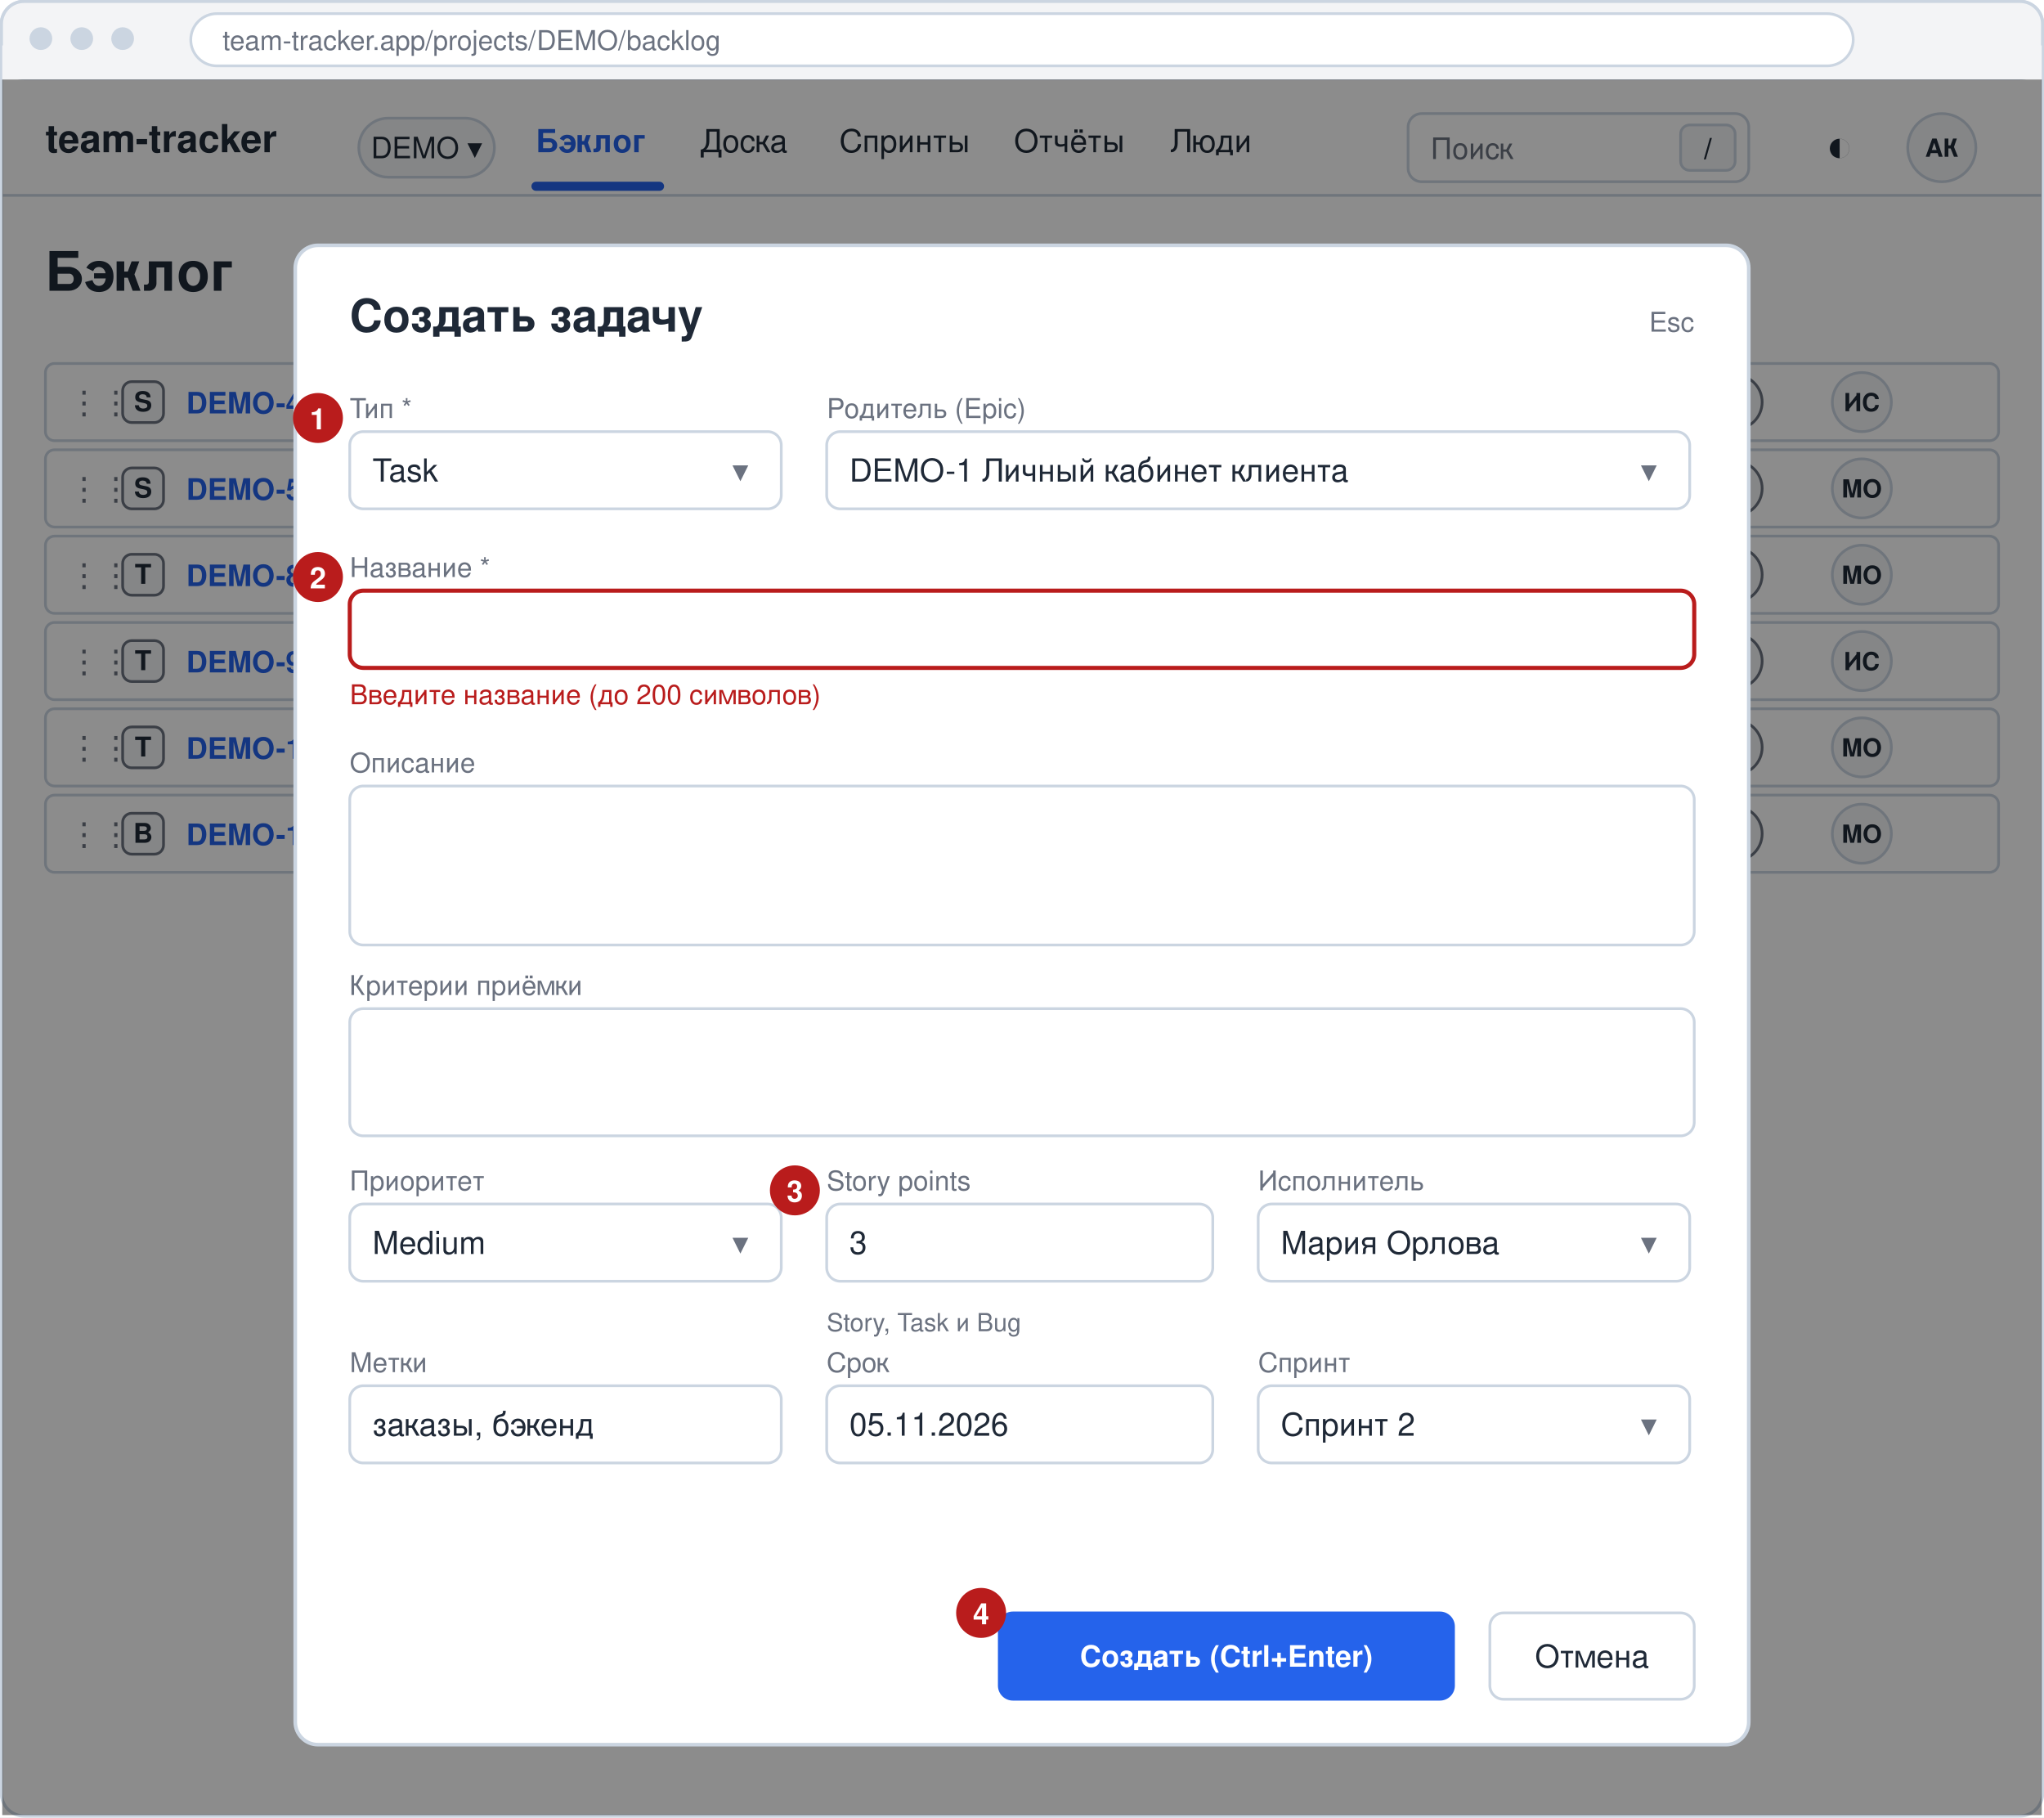
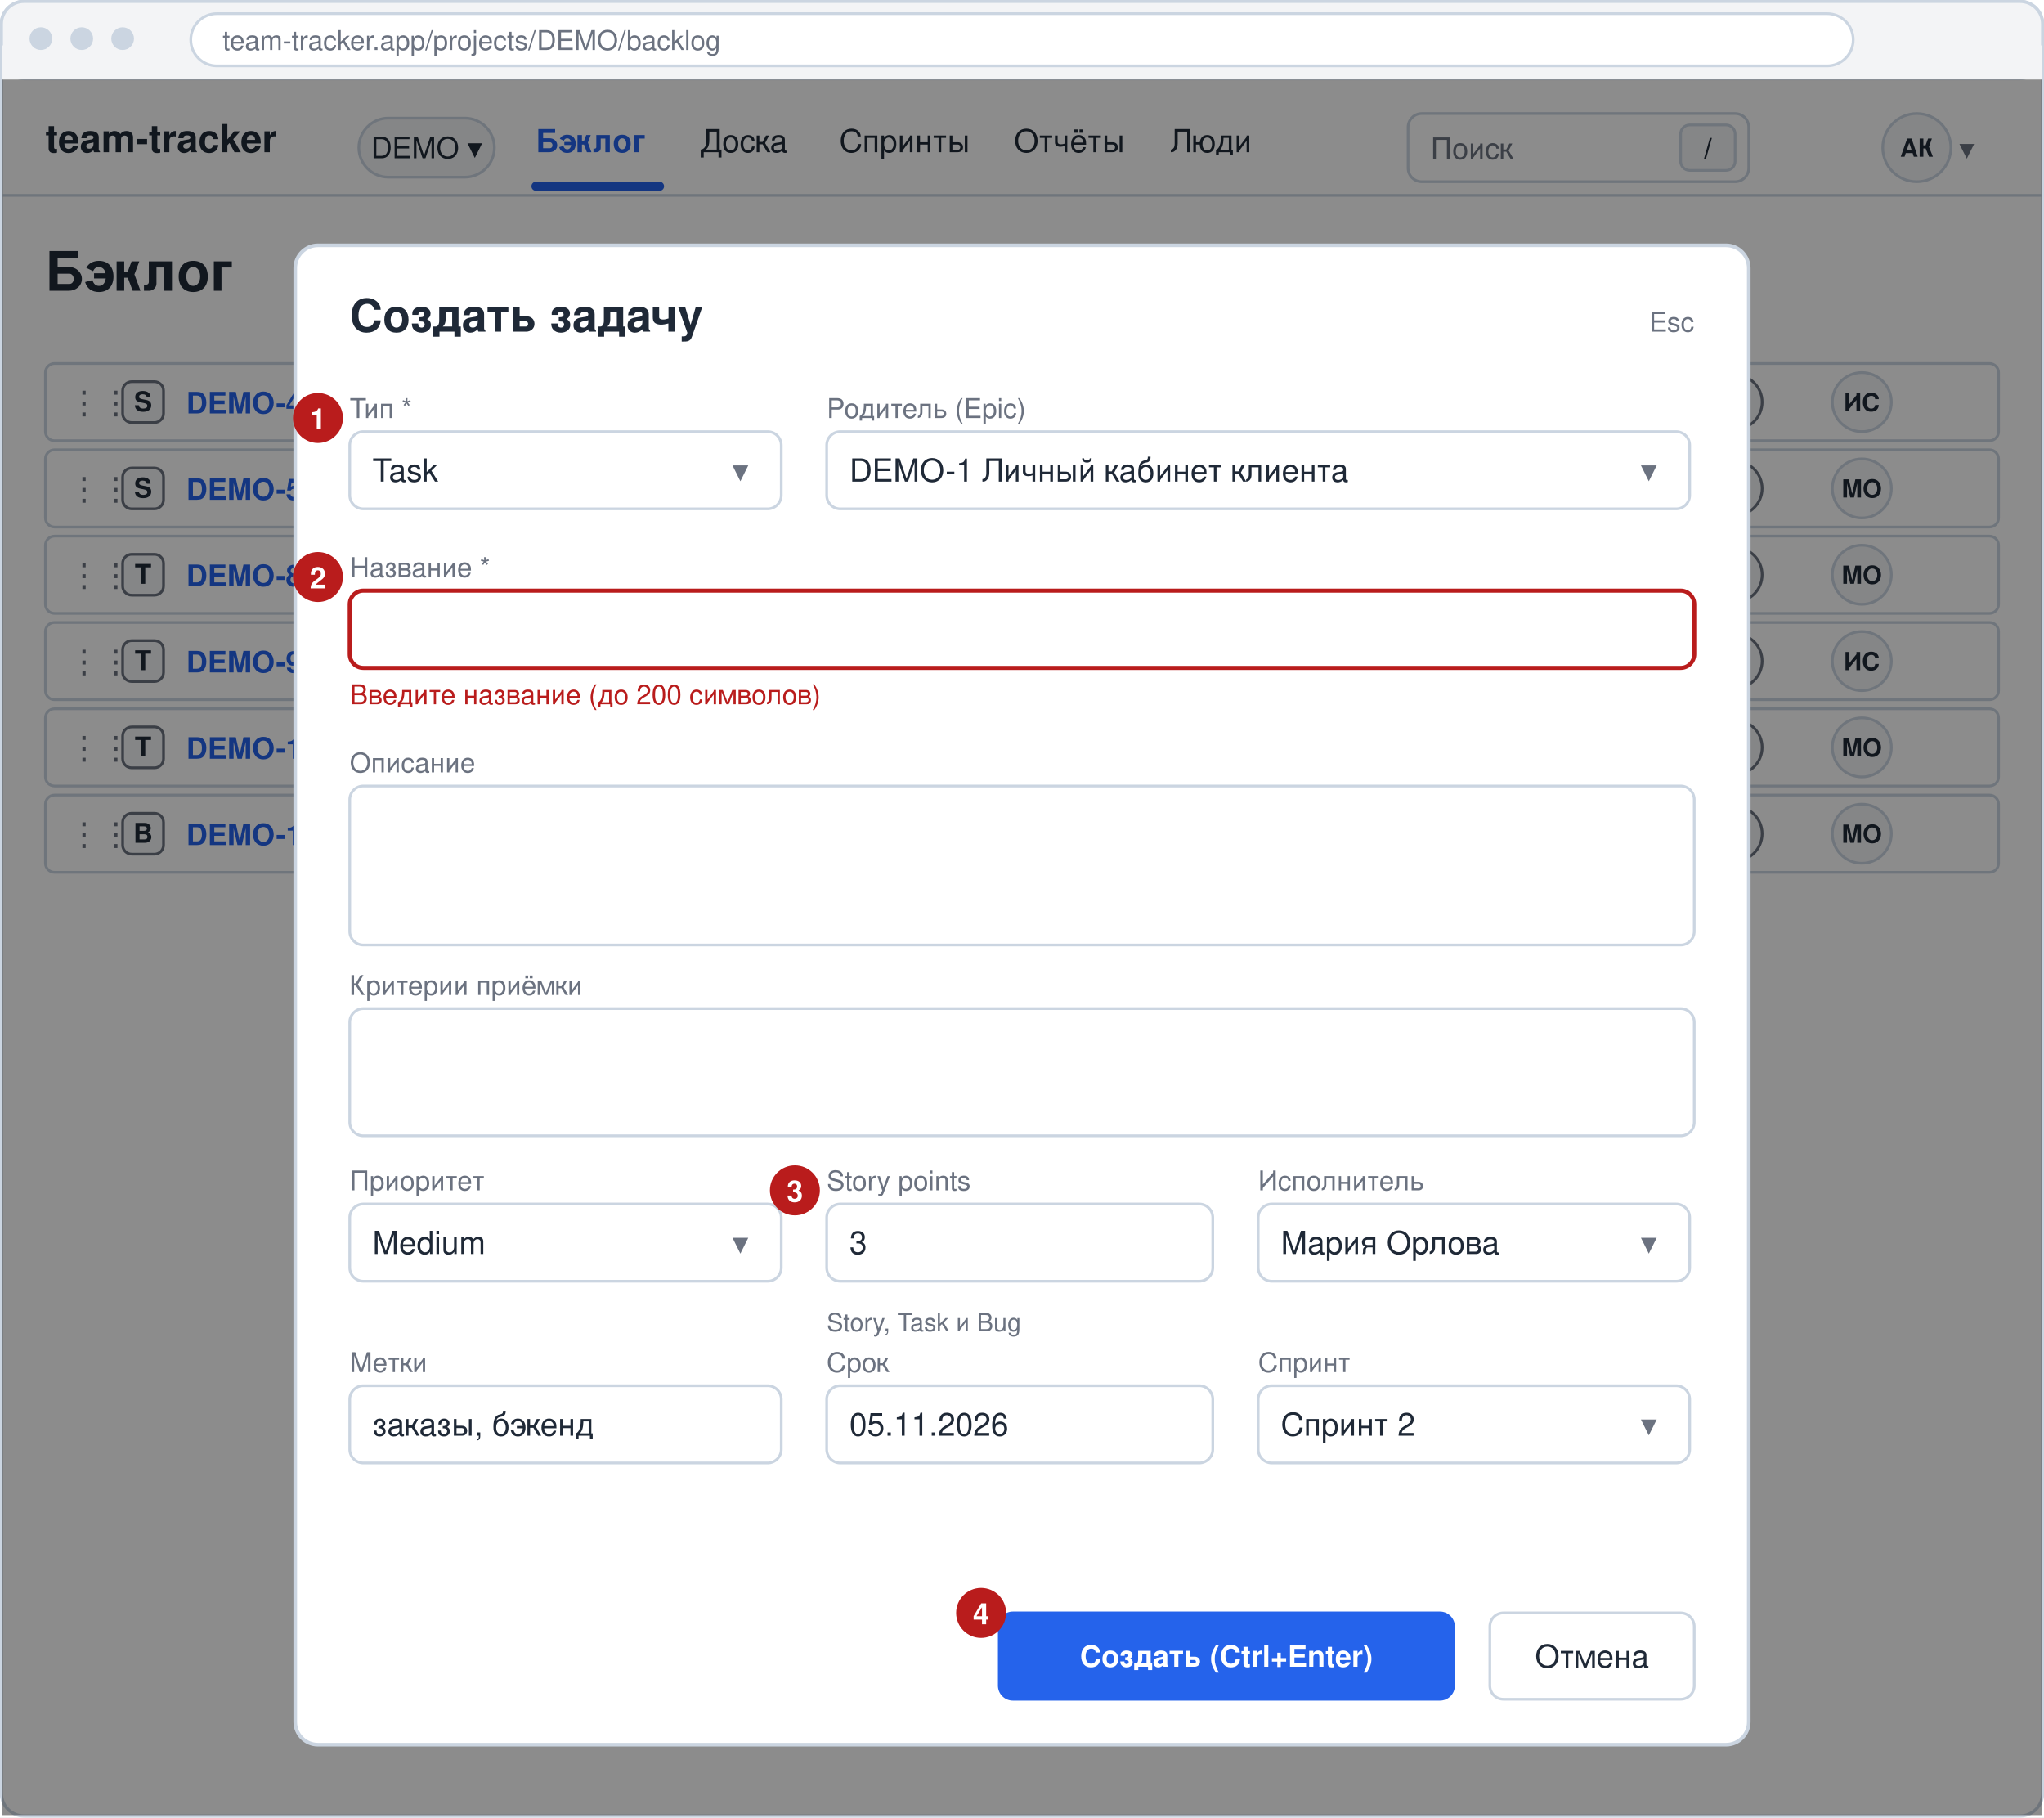
<svg xmlns="http://www.w3.org/2000/svg" width="900" height="800" viewBox="0 0 900 800" font-family="Helvetica, Arial, 'Segoe UI', 'DejaVu Sans', sans-serif" role="img" aria-label="Создание задачи">
  <rect width="900" height="800" fill="#ffffff" />
  <rect x="0.6" y="0.6" width="898.8" height="798.8" rx="10" fill="#ffffff" stroke="#cbd5e1" stroke-width="1.4" />
  <rect x="0.6" y="0.6" width="898.8" height="34" rx="10" fill="#f3f4f6" stroke="#cbd5e1" stroke-width="1.4" />
  <rect x="1" y="20" width="898" height="15" rx="0" fill="#f3f4f6" />
  <circle cx="18" cy="17" r="5" fill="#cbd5e1" />
  <circle cx="36" cy="17" r="5" fill="#cbd5e1" />
  <circle cx="54" cy="17" r="5" fill="#cbd5e1" />
  <rect x="84" y="6" width="732" height="23" rx="11.5" fill="#ffffff" stroke="#cbd5e1" stroke-width="1.2" />
  <text x="98" y="22" text-anchor="start" font-size="12" fill="#6b7280">team-tracker.app/projects/DEMO/backlog</text>
  <line x1="1" y1="86" x2="899" y2="86" stroke="#cbd5e1" stroke-width="1.2" />
  <text x="20" y="67" text-anchor="start" font-size="17" font-weight="bold" fill="#1f2937">team-tracker</text>
  <rect x="158" y="52" width="59.68" height="26" rx="13.0" fill="#f3f4f6" stroke="#cbd5e1" stroke-width="1.2" />
  <text x="187.84" y="69.68" text-anchor="middle" font-size="13" fill="#1f2937">DEMO ▾</text>
  <text x="236" y="67" text-anchor="start" font-size="14" font-weight="bold" fill="#2563eb">Бэклог</text>
  <rect x="234" y="80" width="58.4" height="4" rx="2" fill="#2563eb" />
  <text x="308.4" y="67" text-anchor="start" font-size="14" fill="#1f2937">Доска</text>
  <text x="369.6" y="67" text-anchor="start" font-size="14" fill="#1f2937">Спринты</text>
  <text x="446.48" y="67" text-anchor="start" font-size="14" fill="#1f2937">Отчёты</text>
  <text x="515.52" y="67" text-anchor="start" font-size="14" fill="#1f2937">Люди</text>
  <rect x="620" y="50" width="150" height="30" rx="6" fill="#ffffff" stroke="#cbd5e1" stroke-width="1.2" />
  <text x="630" y="70" text-anchor="start" font-size="13" fill="#6b7280">Поиск</text>
  <rect x="740" y="55" width="24" height="20" rx="4" fill="#f3f4f6" stroke="#cbd5e1" stroke-width="1.2" />
  <text x="752" y="70" text-anchor="middle" font-size="13" font-weight="bold" fill="#1f2937">/</text>
-   <text x="810" y="71" text-anchor="middle" font-size="20" fill="#1f2937">◐</text>
-   <circle cx="855" cy="65" r="15" fill="#f3f4f6" stroke="#cbd5e1" stroke-width="1.2" />
-   <text x="855" y="69" text-anchor="middle" font-size="11" font-weight="bold" fill="#1f2937">АК</text>
+   <circle cx="844" cy="65" r="15" fill="#f3f4f6" stroke="#cbd5e1" stroke-width="1.2" />
+   <text x="844" y="69" text-anchor="middle" font-size="11" font-weight="bold" fill="#1f2937">АК</text>
+   <text x="866" y="70" text-anchor="middle" font-size="13" fill="#6b7280">▾</text>
  <text x="20" y="128" text-anchor="start" font-size="24" font-weight="bold" fill="#1f2937">Бэклог</text>
  <rect x="20" y="160" width="860" height="34" rx="4" fill="#ffffff" stroke="#cbd5e1" stroke-width="1.2" />
  <text x="30" y="182" text-anchor="start" font-size="14" fill="#6b7280">⋮⋮</text>
  <rect x="54" y="168" width="18" height="18" rx="4" fill="#f3f4f6" stroke="#6b7280" stroke-width="1.2" />
  <text x="63.0" y="181" text-anchor="middle" font-size="12" font-weight="bold" fill="#1f2937">S</text>
  <text x="82" y="182" text-anchor="start" font-size="13" font-weight="bold" fill="#2563eb">DEMO-4</text>
  <text x="155" y="182" text-anchor="start" font-size="14" fill="#1f2937">Смена пароля</text>
  <rect x="510.2" y="166" width="59.2" height="22" rx="11.0" fill="#ffffff" stroke="#cbd5e1" stroke-width="1.2" />
  <text x="539.8" y="181.32" text-anchor="middle" font-size="12" font-weight="bold" fill="#b91c1c">▲ High</text>
  <rect x="622.0" y="166" width="89.92" height="22" rx="11.0" fill="#dbeafe" stroke="#cbd5e1" stroke-width="1.2" />
  <text x="666.96" y="181.32" text-anchor="middle" font-size="12" fill="#1f2937">In Progress</text>
  <circle cx="763.9" cy="177" r="12" fill="#f3f4f6" stroke="#6b7280" stroke-width="1.2" />
  <text x="763.9" y="181.5" text-anchor="middle" font-size="12" font-weight="bold" fill="#1f2937">5</text>
  <circle cx="819.8" cy="177" r="13" fill="#f3f4f6" stroke="#cbd5e1" stroke-width="1.2" />
  <text x="819.8" y="181" text-anchor="middle" font-size="11" font-weight="bold" fill="#1f2937">ИС</text>
  <rect x="20" y="198" width="860" height="34" rx="4" fill="#ffffff" stroke="#cbd5e1" stroke-width="1.2" />
  <text x="30" y="220" text-anchor="start" font-size="14" fill="#6b7280">⋮⋮</text>
  <rect x="54" y="206" width="18" height="18" rx="4" fill="#f3f4f6" stroke="#6b7280" stroke-width="1.2" />
  <text x="63.0" y="219" text-anchor="middle" font-size="12" font-weight="bold" fill="#1f2937">S</text>
  <text x="82" y="220" text-anchor="start" font-size="13" font-weight="bold" fill="#2563eb">DEMO-5</text>
  <text x="155" y="220" text-anchor="start" font-size="14" fill="#1f2937">История заказов</text>
  <rect x="510.2" y="204" width="69.76" height="22" rx="11.0" fill="#ffffff" stroke="#cbd5e1" stroke-width="1.2" />
  <text x="545.08" y="219.32" text-anchor="middle" font-size="12" fill="#1f2937">■ Medium</text>
  <rect x="622.0" y="204" width="49.6" height="22" rx="11.0" fill="#e0e7ff" stroke="#cbd5e1" stroke-width="1.2" />
  <text x="646.8" y="219.32" text-anchor="middle" font-size="12" fill="#1f2937">To Do</text>
  <circle cx="763.9" cy="215" r="12" fill="#f3f4f6" stroke="#6b7280" stroke-width="1.2" />
  <text x="763.9" y="219.5" text-anchor="middle" font-size="12" font-weight="bold" fill="#1f2937">8</text>
  <circle cx="819.8" cy="215" r="13" fill="#f3f4f6" stroke="#cbd5e1" stroke-width="1.2" />
  <text x="819.8" y="219" text-anchor="middle" font-size="11" font-weight="bold" fill="#1f2937">МО</text>
  <rect x="20" y="236" width="860" height="34" rx="4" fill="#ffffff" stroke="#cbd5e1" stroke-width="1.2" />
  <text x="30" y="258" text-anchor="start" font-size="14" fill="#6b7280">⋮⋮</text>
  <rect x="54" y="244" width="18" height="18" rx="4" fill="#f3f4f6" stroke="#6b7280" stroke-width="1.2" />
  <text x="63.0" y="257" text-anchor="middle" font-size="12" font-weight="bold" fill="#1f2937">T</text>
  <text x="82" y="258" text-anchor="start" font-size="13" font-weight="bold" fill="#2563eb">DEMO-8</text>
  <text x="155" y="258" text-anchor="start" font-size="14" fill="#1f2937">Вёрстка страницы профиля</text>
  <rect x="510.2" y="242" width="69.76" height="22" rx="11.0" fill="#ffffff" stroke="#cbd5e1" stroke-width="1.2" />
  <text x="545.08" y="257.32" text-anchor="middle" font-size="12" fill="#1f2937">■ Medium</text>
  <rect x="622.0" y="242" width="56.32" height="22" rx="11.0" fill="#fef3c7" stroke="#cbd5e1" stroke-width="1.2" />
  <text x="650.16" y="257.32" text-anchor="middle" font-size="12" fill="#1f2937">Review</text>
  <circle cx="763.9" cy="253" r="12" fill="#f3f4f6" stroke="#6b7280" stroke-width="1.2" />
  <text x="763.9" y="257.5" text-anchor="middle" font-size="12" font-weight="bold" fill="#1f2937">2</text>
  <circle cx="819.8" cy="253" r="13" fill="#f3f4f6" stroke="#cbd5e1" stroke-width="1.2" />
  <text x="819.8" y="257" text-anchor="middle" font-size="11" font-weight="bold" fill="#1f2937">МО</text>
  <rect x="20" y="274" width="860" height="34" rx="4" fill="#ffffff" stroke="#cbd5e1" stroke-width="1.2" />
  <text x="30" y="296" text-anchor="start" font-size="14" fill="#6b7280">⋮⋮</text>
  <rect x="54" y="282" width="18" height="18" rx="4" fill="#f3f4f6" stroke="#6b7280" stroke-width="1.2" />
  <text x="63.0" y="295" text-anchor="middle" font-size="12" font-weight="bold" fill="#1f2937">T</text>
  <text x="82" y="296" text-anchor="start" font-size="13" font-weight="bold" fill="#2563eb">DEMO-9</text>
  <text x="155" y="296" text-anchor="start" font-size="14" fill="#1f2937">Форма смены пароля</text>
  <rect x="510.2" y="280" width="59.2" height="22" rx="11.0" fill="#ffffff" stroke="#cbd5e1" stroke-width="1.2" />
  <text x="539.8" y="295.32" text-anchor="middle" font-size="12" font-weight="bold" fill="#b91c1c">▲ High</text>
  <rect x="622.0" y="280" width="89.92" height="22" rx="11.0" fill="#dbeafe" stroke="#cbd5e1" stroke-width="1.2" />
  <text x="666.96" y="295.32" text-anchor="middle" font-size="12" fill="#1f2937">In Progress</text>
  <circle cx="763.9" cy="291" r="12" fill="#f3f4f6" stroke="#6b7280" stroke-width="1.2" />
  <text x="763.9" y="295.5" text-anchor="middle" font-size="12" font-weight="bold" fill="#1f2937">3</text>
  <circle cx="819.8" cy="291" r="13" fill="#f3f4f6" stroke="#cbd5e1" stroke-width="1.2" />
  <text x="819.8" y="295" text-anchor="middle" font-size="11" font-weight="bold" fill="#1f2937">ИС</text>
  <rect x="20" y="312" width="860" height="34" rx="4" fill="#ffffff" stroke="#cbd5e1" stroke-width="1.2" />
  <text x="30" y="334" text-anchor="start" font-size="14" fill="#6b7280">⋮⋮</text>
  <rect x="54" y="320" width="18" height="18" rx="4" fill="#f3f4f6" stroke="#6b7280" stroke-width="1.2" />
  <text x="63.0" y="333" text-anchor="middle" font-size="12" font-weight="bold" fill="#1f2937">T</text>
  <text x="82" y="334" text-anchor="start" font-size="13" font-weight="bold" fill="#2563eb">DEMO-10</text>
  <text x="155" y="334" text-anchor="start" font-size="14" fill="#1f2937">Письмо о смене пароля</text>
  <rect x="510.2" y="318" width="69.76" height="22" rx="11.0" fill="#ffffff" stroke="#cbd5e1" stroke-width="1.2" />
  <text x="545.08" y="333.32" text-anchor="middle" font-size="12" fill="#1f2937">■ Medium</text>
  <rect x="622.0" y="318" width="49.6" height="22" rx="11.0" fill="#e0e7ff" stroke="#cbd5e1" stroke-width="1.2" />
  <text x="646.8" y="333.32" text-anchor="middle" font-size="12" fill="#1f2937">To Do</text>
  <circle cx="763.9" cy="329" r="12" fill="#f3f4f6" stroke="#6b7280" stroke-width="1.2" />
  <text x="763.9" y="333.5" text-anchor="middle" font-size="12" font-weight="bold" fill="#1f2937">2</text>
  <circle cx="819.8" cy="329" r="13" fill="#f3f4f6" stroke="#cbd5e1" stroke-width="1.2" />
  <text x="819.8" y="333" text-anchor="middle" font-size="11" font-weight="bold" fill="#1f2937">МО</text>
  <rect x="20" y="350" width="860" height="34" rx="4" fill="#ffffff" stroke="#cbd5e1" stroke-width="1.2" />
  <text x="30" y="372" text-anchor="start" font-size="14" fill="#6b7280">⋮⋮</text>
  <rect x="54" y="358" width="18" height="18" rx="4" fill="#f3f4f6" stroke="#6b7280" stroke-width="1.2" />
  <text x="63.0" y="371" text-anchor="middle" font-size="12" font-weight="bold" fill="#1f2937">B</text>
  <text x="82" y="372" text-anchor="start" font-size="13" font-weight="bold" fill="#2563eb">DEMO-13</text>
  <text x="155" y="372" text-anchor="start" font-size="14" fill="#1f2937">Валидация e-mail отвергает адреса с «+»</text>
  <rect x="510.2" y="356" width="88.0" height="22" rx="11.0" fill="#ffffff" stroke="#cbd5e1" stroke-width="1.2" />
  <text x="554.2" y="371.32" text-anchor="middle" font-size="12" font-weight="bold" fill="#b91c1c">▲▲ Highest</text>
  <rect x="622.0" y="356" width="56.32" height="22" rx="11.0" fill="#fef3c7" stroke="#cbd5e1" stroke-width="1.2" />
  <text x="650.16" y="371.32" text-anchor="middle" font-size="12" fill="#1f2937">Review</text>
  <circle cx="763.9" cy="367" r="12" fill="#f3f4f6" stroke="#6b7280" stroke-width="1.2" />
  <text x="763.9" y="371.5" text-anchor="middle" font-size="12" font-weight="bold" fill="#1f2937">1</text>
  <circle cx="819.8" cy="367" r="13" fill="#f3f4f6" stroke="#cbd5e1" stroke-width="1.2" />
  <text x="819.8" y="371" text-anchor="middle" font-size="11" font-weight="bold" fill="#1f2937">МО</text>
  <rect x="1" y="35" width="898" height="764" rx="0" fill="#000000" fill-opacity="0.45" />
  <rect x="130" y="108" width="640" height="660" rx="10" fill="#ffffff" stroke="#cbd5e1" stroke-width="1.6" />
  <text x="154" y="146" text-anchor="start" font-size="20" font-weight="bold" fill="#1f2937">Создать задачу</text>
  <text x="746" y="146" text-anchor="end" font-size="12" fill="#6b7280">Esc</text>
  <text x="154" y="184" text-anchor="start" font-size="12" fill="#6b7280">Тип *</text>
  <rect x="154" y="190" width="190" height="34" rx="6" fill="#ffffff" stroke="#cbd5e1" stroke-width="1.2" />
  <text x="164" y="212" text-anchor="start" font-size="14" fill="#1f2937">Task</text>
  <text x="326" y="212.0" text-anchor="middle" font-size="14" fill="#6b7280">▾</text>
  <text x="364" y="184" text-anchor="start" font-size="12" fill="#6b7280">Родитель (Epic)</text>
  <rect x="364" y="190" width="380" height="34" rx="6" fill="#ffffff" stroke="#cbd5e1" stroke-width="1.2" />
  <text x="374" y="212" text-anchor="start" font-size="14" fill="#1f2937">DEMO-1 Личный кабинет клиента</text>
  <text x="726" y="212.0" text-anchor="middle" font-size="14" fill="#6b7280">▾</text>
  <circle cx="140" cy="184" r="11" fill="#b91c1c" />
  <text x="140" y="189" text-anchor="middle" font-size="13" font-weight="bold" fill="#ffffff">1</text>
  <text x="154" y="254" text-anchor="start" font-size="12" fill="#6b7280">Название *</text>
  <rect x="154" y="260" width="592" height="34" rx="6" fill="#ffffff" stroke="#b91c1c" stroke-width="1.8" />
  <text x="154" y="310" text-anchor="start" font-size="12" fill="#b91c1c">Введите название (до 200 символов)</text>
  <circle cx="140" cy="254" r="11" fill="#b91c1c" />
  <text x="140" y="259" text-anchor="middle" font-size="13" font-weight="bold" fill="#ffffff">2</text>
  <text x="154" y="340" text-anchor="start" font-size="12" fill="#6b7280">Описание</text>
  <rect x="154" y="346" width="592" height="70" rx="6" fill="#ffffff" stroke="#cbd5e1" stroke-width="1.2" />
  <text x="154" y="438" text-anchor="start" font-size="12" fill="#6b7280">Критерии приёмки</text>
  <rect x="154" y="444" width="592" height="56" rx="6" fill="#ffffff" stroke="#cbd5e1" stroke-width="1.2" />
  <text x="154" y="524" text-anchor="start" font-size="12" fill="#6b7280">Приоритет</text>
  <rect x="154" y="530" width="190" height="34" rx="6" fill="#ffffff" stroke="#cbd5e1" stroke-width="1.2" />
  <text x="164" y="552" text-anchor="start" font-size="14" fill="#1f2937">Medium</text>
  <text x="326" y="552.0" text-anchor="middle" font-size="14" fill="#6b7280">▾</text>
  <text x="364" y="524" text-anchor="start" font-size="12" fill="#6b7280">Story points</text>
  <rect x="364" y="530" width="170" height="34" rx="6" fill="#ffffff" stroke="#cbd5e1" stroke-width="1.2" />
  <text x="374" y="552" text-anchor="start" font-size="14" fill="#1f2937">3</text>
  <text x="364" y="586" text-anchor="start" font-size="11" fill="#6b7280">Story, Task и Bug</text>
  <circle cx="350" cy="524" r="11" fill="#b91c1c" />
  <text x="350" y="529" text-anchor="middle" font-size="13" font-weight="bold" fill="#ffffff">3</text>
  <text x="554" y="524" text-anchor="start" font-size="12" fill="#6b7280">Исполнитель</text>
  <rect x="554" y="530" width="190" height="34" rx="6" fill="#ffffff" stroke="#cbd5e1" stroke-width="1.2" />
  <text x="564" y="552" text-anchor="start" font-size="14" fill="#1f2937">Мария Орлова</text>
  <text x="726" y="552.0" text-anchor="middle" font-size="14" fill="#6b7280">▾</text>
  <text x="154" y="604" text-anchor="start" font-size="12" fill="#6b7280">Метки</text>
  <rect x="154" y="610" width="190" height="34" rx="6" fill="#ffffff" stroke="#cbd5e1" stroke-width="1.2" />
  <text x="164" y="632" text-anchor="start" font-size="14" fill="#1f2937">заказы, бэкенд</text>
  <text x="364" y="604" text-anchor="start" font-size="12" fill="#6b7280">Срок</text>
  <rect x="364" y="610" width="170" height="34" rx="6" fill="#ffffff" stroke="#cbd5e1" stroke-width="1.2" />
  <text x="374" y="632" text-anchor="start" font-size="14" fill="#1f2937">05.11.2026</text>
  <text x="554" y="604" text-anchor="start" font-size="12" fill="#6b7280">Спринт</text>
  <rect x="554" y="610" width="190" height="34" rx="6" fill="#ffffff" stroke="#cbd5e1" stroke-width="1.2" />
  <text x="564" y="632" text-anchor="start" font-size="14" fill="#1f2937">Спринт 2</text>
  <text x="726" y="632.0" text-anchor="middle" font-size="14" fill="#6b7280">▾</text>
  <rect x="440" y="710" width="200" height="38" rx="6" fill="#2563eb" stroke="#2563eb" stroke-width="1.2" />
  <text x="540.0" y="733.68" text-anchor="middle" font-size="13" font-weight="bold" fill="#ffffff">Создать  (Ctrl+Enter)</text>
  <rect x="656" y="710" width="90" height="38" rx="6" fill="#ffffff" stroke="#cbd5e1" stroke-width="1.2" />
  <text x="701.0" y="734.04" text-anchor="middle" font-size="14" fill="#1f2937">Отмена</text>
  <circle cx="432" cy="710" r="11" fill="#b91c1c" />
  <text x="432" y="715" text-anchor="middle" font-size="13" font-weight="bold" fill="#ffffff">4</text>
</svg>
